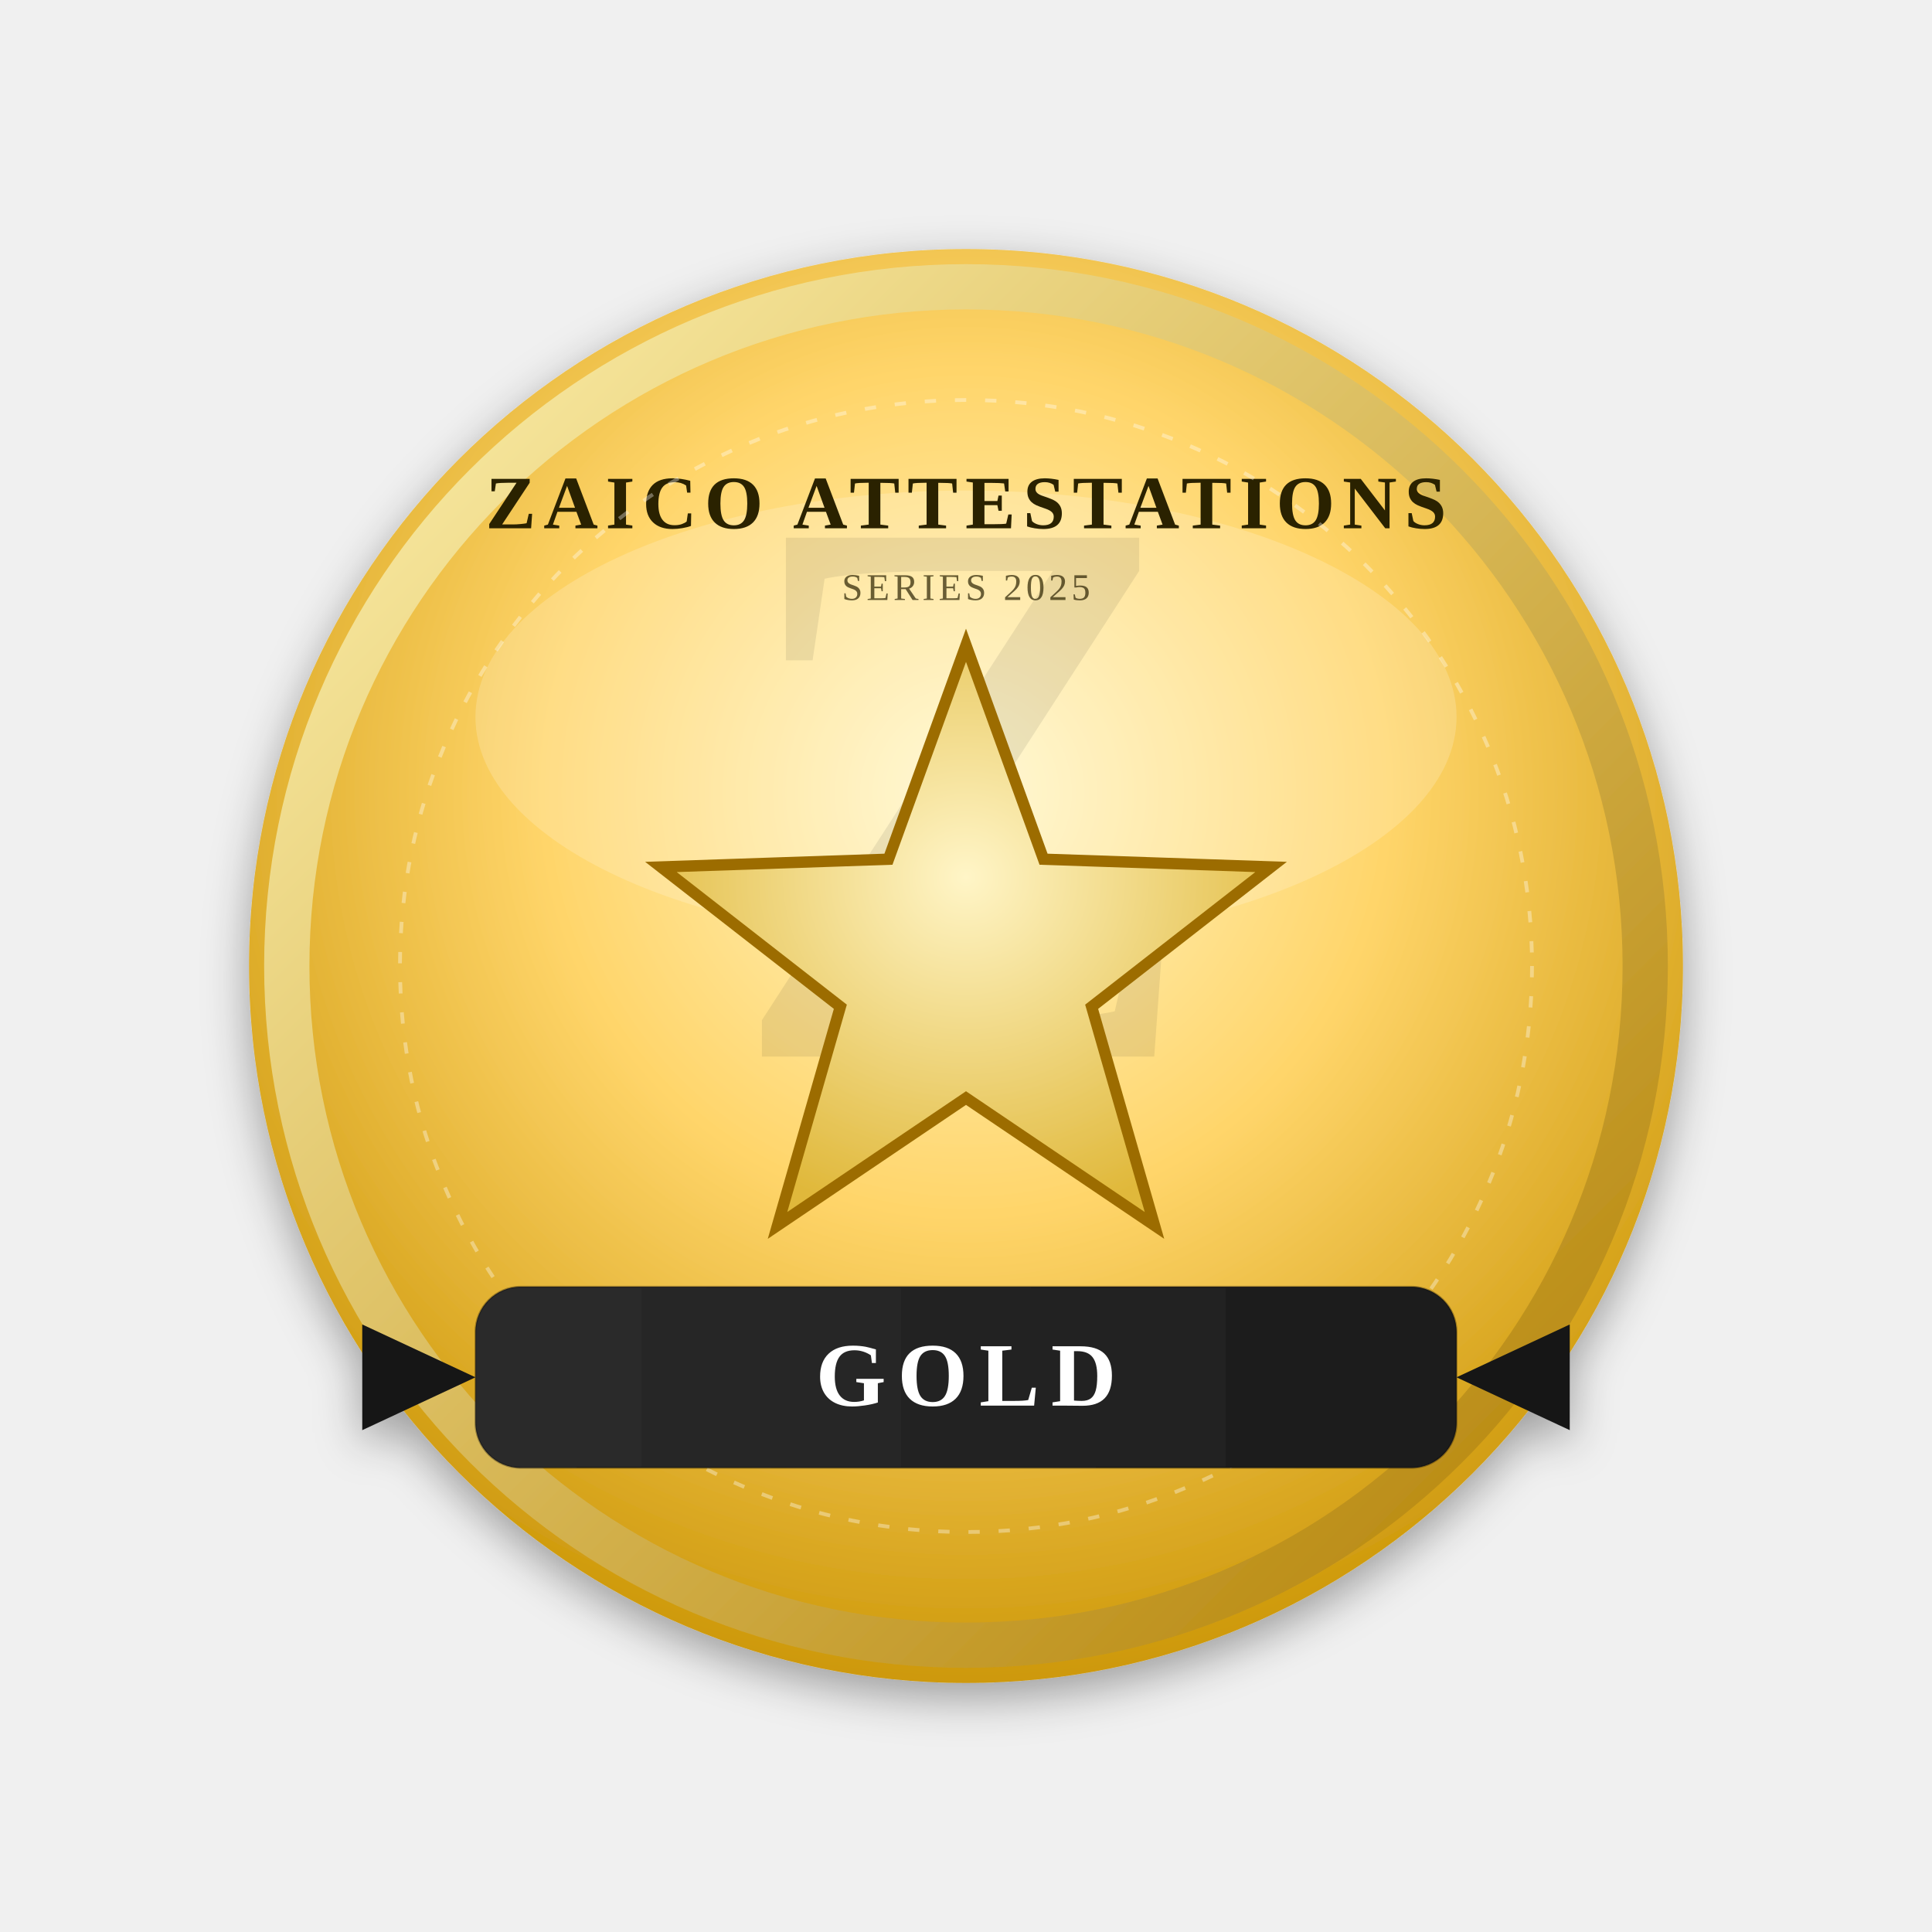
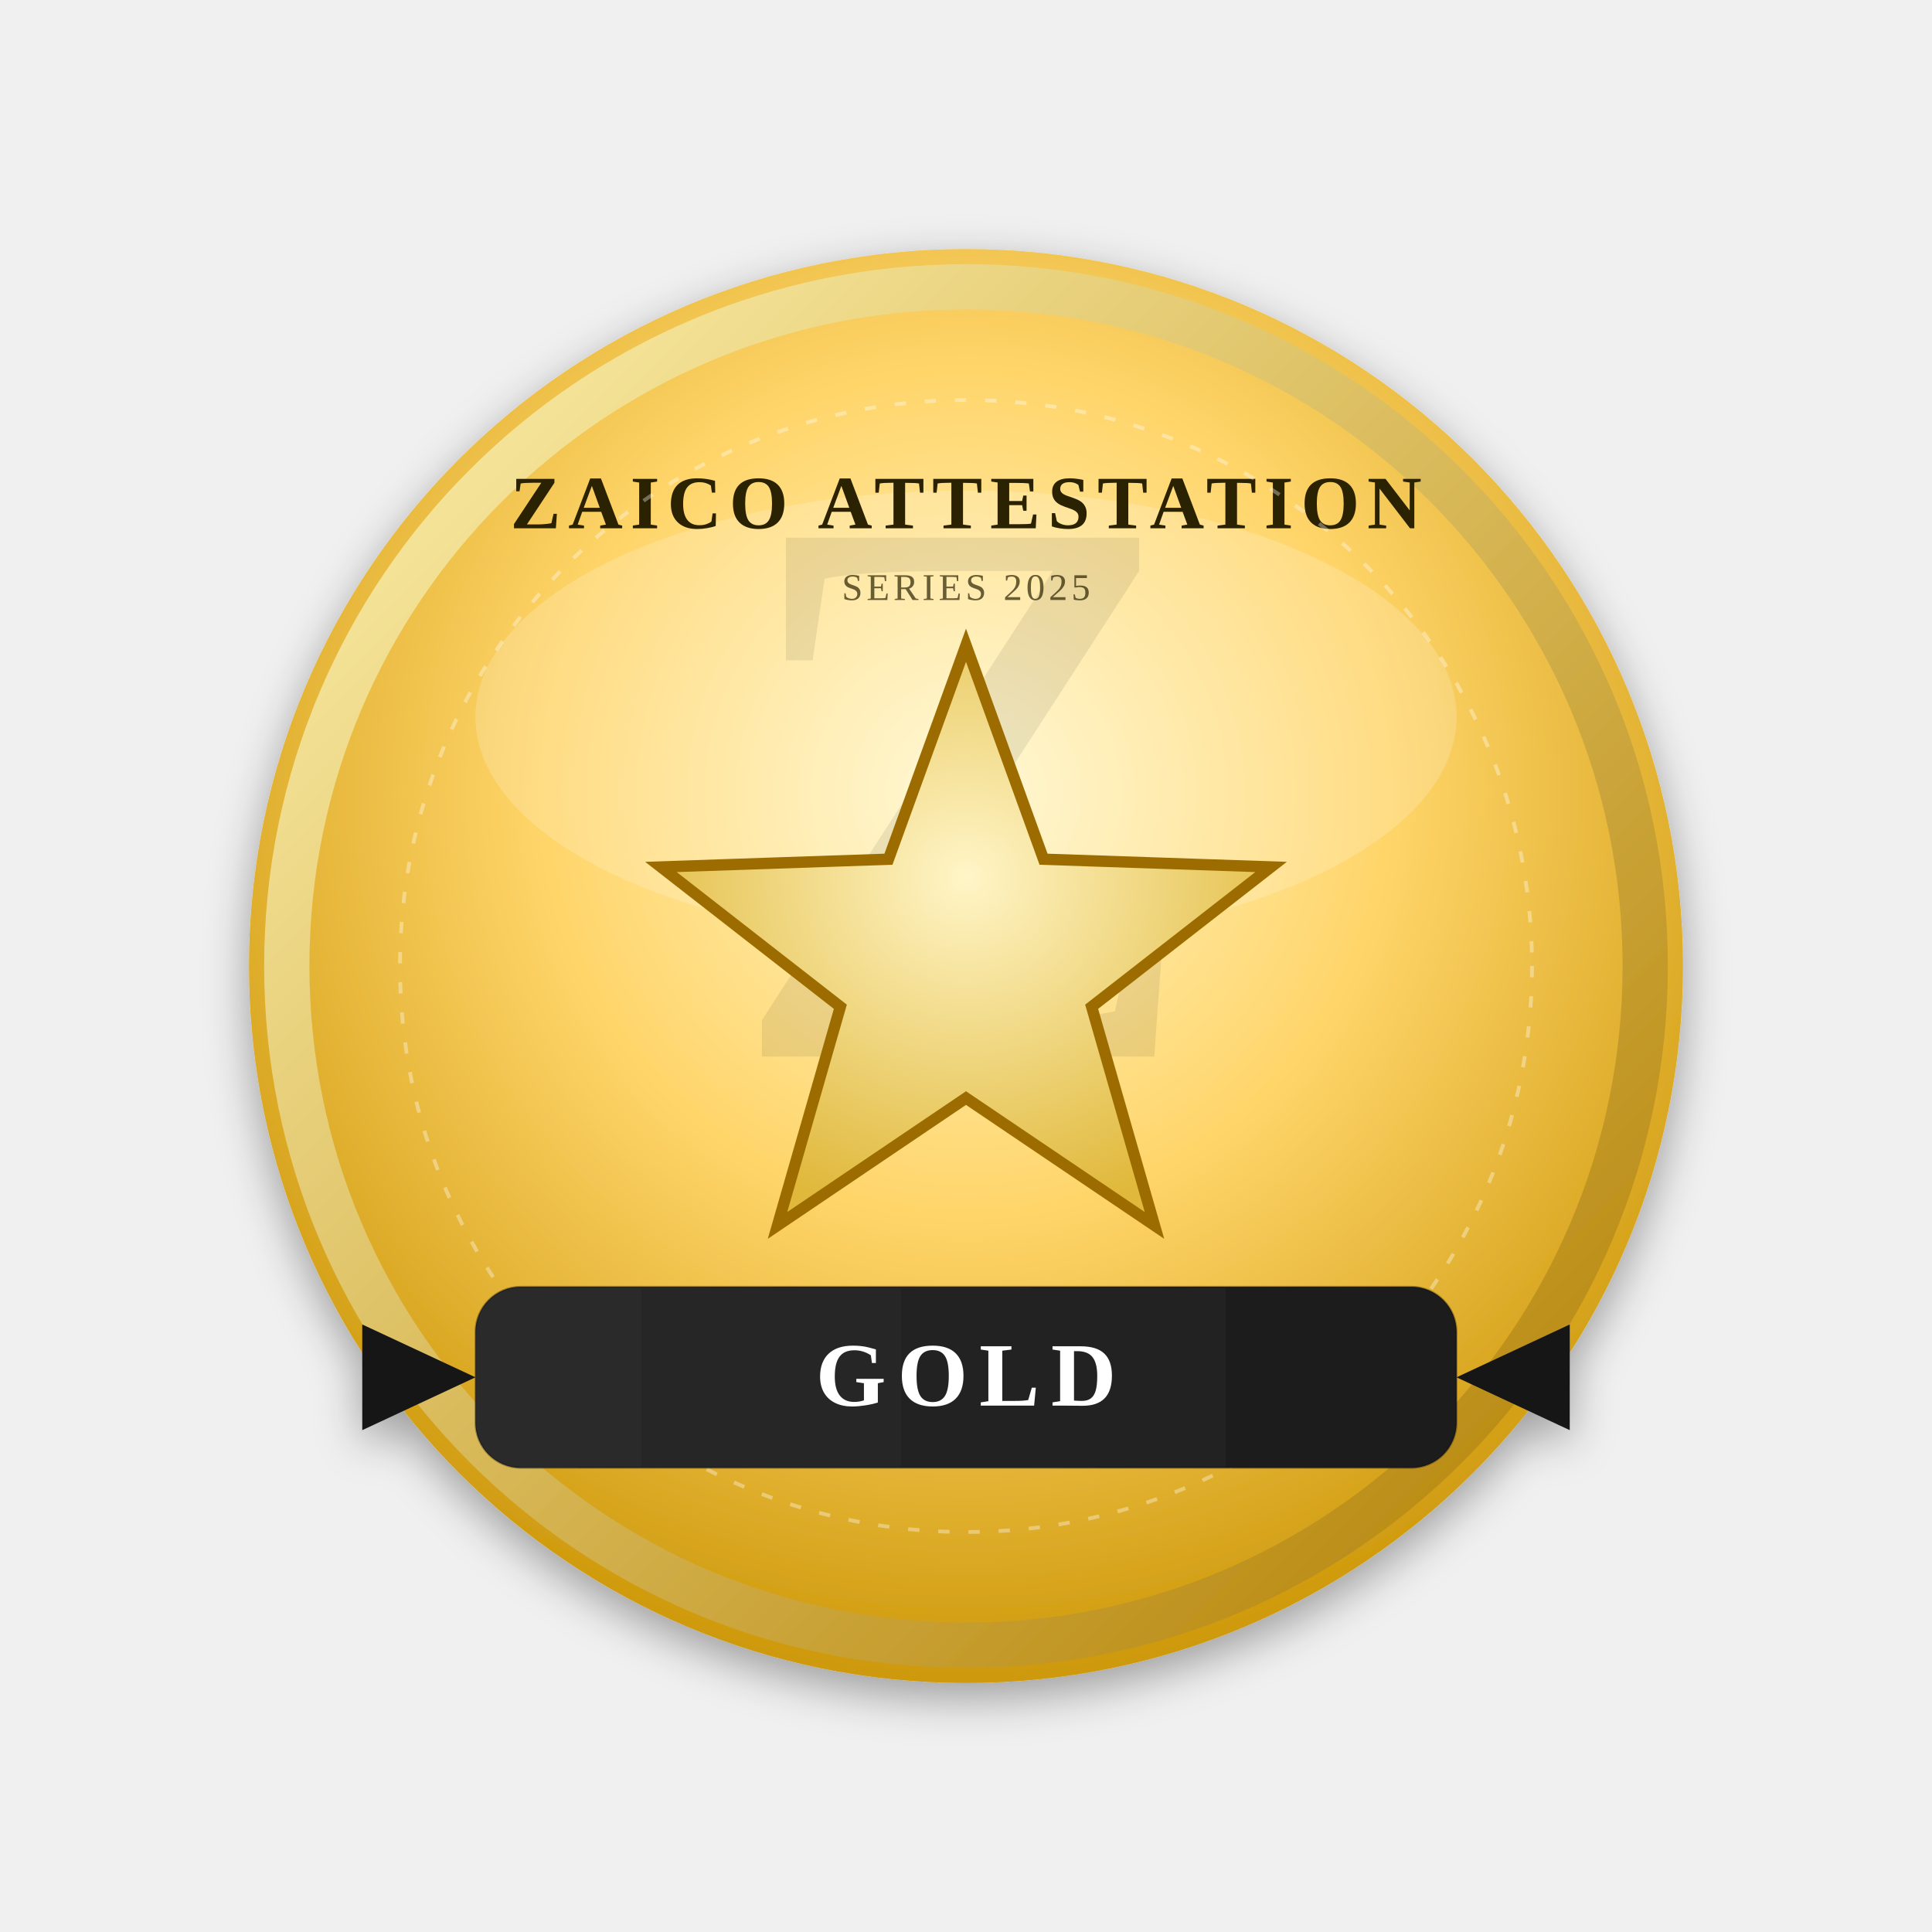
<svg xmlns="http://www.w3.org/2000/svg" width="1024" height="1024" viewBox="0 0 1024 1024">
  <defs>
    <radialGradient id="grad-gold-base" cx="50%" cy="38%" r="65%">
      <stop offset="0%" stop-color="#FFF7CC" />
      <stop offset="45%" stop-color="#FFD56A" />
      <stop offset="100%" stop-color="#C89200" />
    </radialGradient>
    <linearGradient id="grad-gold-ring" x1="0" y1="0" x2="1" y2="1">
      <stop offset="0%" stop-color="#FFF3B0" />
      <stop offset="100%" stop-color="#B17E00" />
    </linearGradient>
    <radialGradient id="grad-gold-star" cx="50%" cy="40%" r="60%">
      <stop offset="0%" stop-color="#FFF5C7" />
      <stop offset="100%" stop-color="#E0B83A" />
    </radialGradient>
    <linearGradient id="grad-ribbon" x1="0" y1="0" x2="1" y2="0">
      <stop offset="0%" stop-color="#2B2B2B" />
      <stop offset="100%" stop-color="#1C1C1C" />
    </linearGradient>
    <filter id="ds-gold" x="-20%" y="-20%" width="140%" height="140%">
      <feDropShadow dx="0" dy="8" stdDeviation="12" flood-opacity="0.35" />
    </filter>
    <clipPath id="clip-medal">
      <circle cx="512" cy="512" r="380" />
    </clipPath>
    <style>
      @supports(font-variation-settings:normal){
        .ui { font-family: system-ui, -apple-system, "Segoe UI", Roboto, Ubuntu, Cantarell, "Noto Sans", Arial, sans-serif; }
      }
      .title { font-weight: 700; letter-spacing: 4px; }
      .tier  { font-weight: 800; letter-spacing: 6px; }
      .small { font-size: 20px; opacity: .7; letter-spacing: 2px; }
    </style>
  </defs>
  <g filter="url(#ds-gold)">
    <circle cx="512" cy="512" r="380" fill="url(#grad-gold-base)" />
    <circle cx="512" cy="512" r="360" fill="none" stroke="url(#grad-gold-ring)" stroke-width="24" />
    <ellipse cx="512" cy="380" rx="260" ry="120" fill="#FFFFFF" opacity=".18" />
    <text x="512" y="560" class="ui" fill="#000" opacity=".08" font-size="420" text-anchor="middle">Z</text>
-     <text x="512" y="280" class="ui title" fill="#2A2100" font-size="40" text-anchor="middle">ZAICO ATTESTATIONS</text>
+     <text x="512" y="280" class="ui title" fill="#2A2100" font-size="40" text-anchor="middle">ZAICO ATTESTATION</text>
    <text x="512" y="318" class="ui small" fill="#2A2100" text-anchor="middle">SERIES 2025</text>
    <polygon points="512.0,342.0 553.1,455.4 673.7,459.5 578.6,533.6 611.9,649.5 512.0,582.0 412.1,649.5 445.4,533.6 350.3,459.5 470.9,455.4" fill="url(#grad-gold-star)" stroke="#9C6C00" stroke-width="6" />
    <circle cx="512" cy="512" r="300" fill="none" stroke="#FFFFFF" stroke-opacity=".35" stroke-width="2" stroke-dasharray="6 10" />
    <g>
      <rect x="252" y="682" width="520" height="96" rx="24" fill="url(#grad-ribbon)" stroke="#000" stroke-opacity=".3" />
      <polygon points="252,730 192,702 192,758" fill="#151515" />
      <polygon points="772,730 832,702 832,758" fill="#151515" />
      <text x="512" y="745" class="ui tier" fill="#FFFFFF" font-size="48" text-anchor="middle">GOLD</text>
    </g>
  </g>
</svg>
